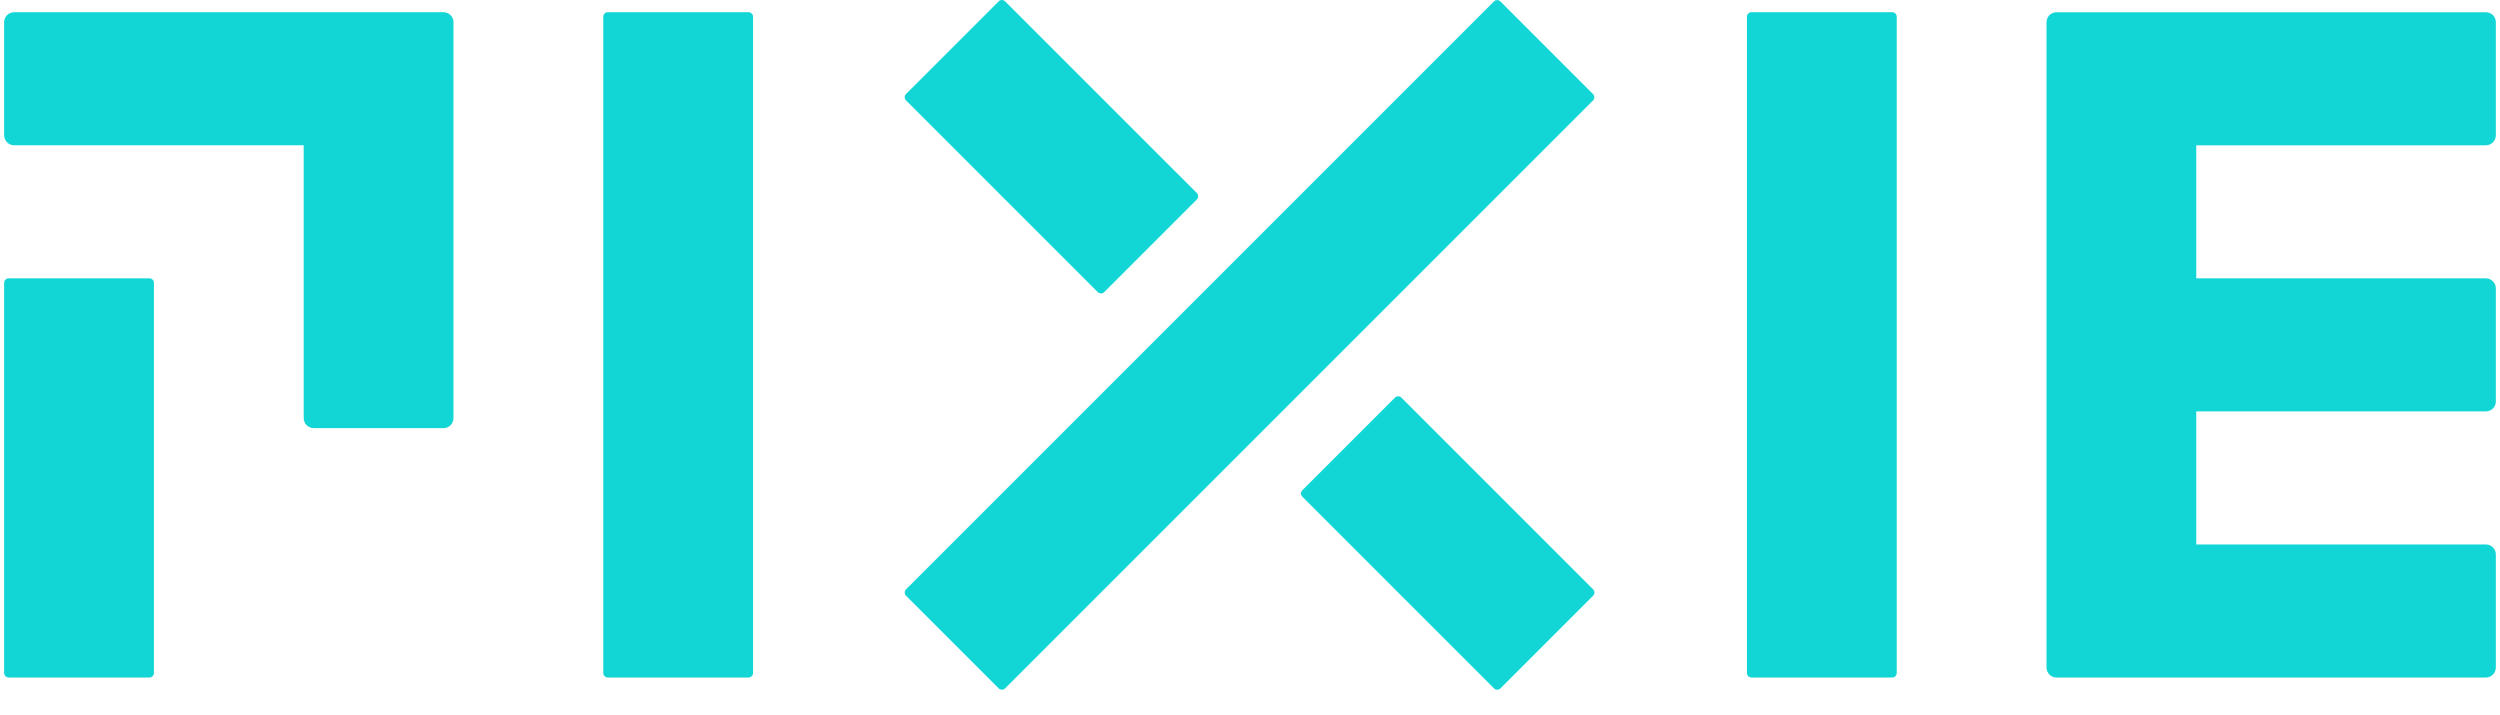
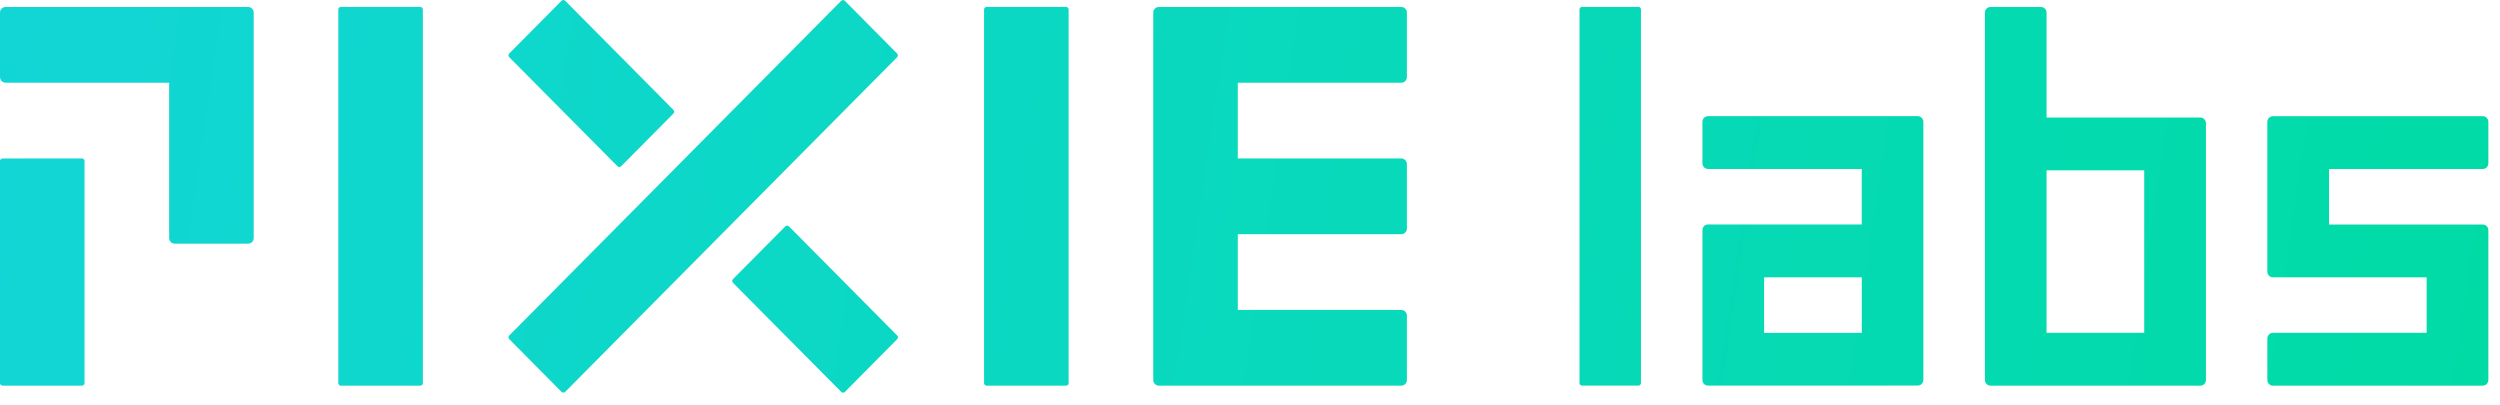
- <svg xmlns="http://www.w3.org/2000/svg" width="98" height="28" viewBox="0 0 98 28" fill="none">
-   <path d="M39.149 0.052L35.517 3.684C35.447 3.753 35.447 3.866 35.517 3.936L43.032 11.451C43.102 11.52 43.215 11.52 43.284 11.451L46.916 7.819C46.985 7.75 46.985 7.637 46.916 7.567L39.4 0.052C39.331 -0.017 39.218 -0.017 39.149 0.052Z" fill="#12D6D6" />
-   <path d="M35.517 23.101L58.563 0.056C58.632 -0.014 58.745 -0.014 58.815 0.056L62.446 3.687C62.515 3.756 62.515 3.869 62.446 3.938L39.4 26.984C39.33 27.054 39.218 27.054 39.148 26.984L35.517 23.353C35.447 23.284 35.447 23.171 35.517 23.101Z" fill="#12D6D6" />
-   <path d="M51.05 19.218L54.682 15.586C54.752 15.516 54.864 15.516 54.934 15.586L62.449 23.101C62.519 23.171 62.519 23.284 62.449 23.353L58.818 26.985C58.748 27.054 58.635 27.054 58.566 26.985L51.05 19.469C50.981 19.4 50.981 19.287 51.05 19.218Z" fill="#12D6D6" />
-   <path d="M86.094 10.911V5.696H97.445C97.496 5.696 97.547 5.686 97.595 5.666C97.642 5.646 97.686 5.617 97.722 5.581C97.758 5.545 97.787 5.501 97.807 5.454C97.827 5.406 97.837 5.355 97.837 5.304V0.871C97.837 0.82 97.827 0.769 97.807 0.721C97.787 0.674 97.758 0.631 97.722 0.594C97.686 0.558 97.642 0.529 97.595 0.509C97.547 0.49 97.496 0.48 97.445 0.48H80.615C80.563 0.48 80.513 0.49 80.465 0.51C80.417 0.529 80.374 0.558 80.338 0.594C80.302 0.631 80.273 0.674 80.253 0.722C80.233 0.769 80.223 0.82 80.223 0.871V26.167C80.223 26.219 80.233 26.27 80.253 26.317C80.273 26.365 80.302 26.408 80.338 26.444C80.374 26.481 80.417 26.509 80.465 26.529C80.513 26.549 80.563 26.559 80.615 26.559H97.445C97.496 26.559 97.547 26.549 97.595 26.529C97.642 26.51 97.686 26.481 97.722 26.444C97.758 26.408 97.787 26.365 97.807 26.317C97.827 26.27 97.837 26.219 97.837 26.167V21.735C97.837 21.683 97.827 21.632 97.807 21.585C97.787 21.537 97.758 21.494 97.722 21.458C97.686 21.421 97.642 21.392 97.595 21.373C97.547 21.353 97.496 21.343 97.445 21.343H86.094V16.127H97.445C97.496 16.127 97.547 16.117 97.595 16.098C97.642 16.078 97.686 16.049 97.722 16.013C97.758 15.976 97.787 15.933 97.807 15.886C97.827 15.838 97.837 15.787 97.837 15.736V11.303C97.837 11.252 97.827 11.201 97.807 11.153C97.787 11.106 97.758 11.062 97.722 11.026C97.686 10.99 97.642 10.961 97.595 10.941C97.547 10.921 97.496 10.911 97.445 10.911H86.094Z" fill="#12D6D6" />
-   <path d="M0.162 0.87V5.303C0.162 5.407 0.203 5.507 0.277 5.58C0.35 5.654 0.45 5.695 0.554 5.695H11.905V16.39C11.905 16.442 11.915 16.492 11.935 16.54C11.954 16.587 11.983 16.631 12.019 16.667C12.056 16.703 12.099 16.732 12.146 16.752C12.194 16.772 12.245 16.782 12.296 16.782H17.385C17.489 16.782 17.588 16.741 17.662 16.667C17.735 16.594 17.776 16.494 17.776 16.39V0.87C17.776 0.766 17.735 0.667 17.661 0.593C17.588 0.52 17.489 0.479 17.385 0.479H0.554C0.502 0.479 0.451 0.489 0.404 0.508C0.356 0.528 0.313 0.557 0.277 0.593C0.24 0.629 0.212 0.672 0.192 0.72C0.172 0.767 0.162 0.818 0.162 0.87Z" fill="#12D6D6" />
-   <path d="M0.34 10.911H5.856C5.954 10.911 6.034 10.99 6.034 11.089V26.381C6.034 26.479 5.954 26.558 5.856 26.558H0.34C0.242 26.558 0.162 26.479 0.162 26.381V11.089C0.162 10.99 0.242 10.911 0.34 10.911Z" fill="#12D6D6" />
-   <path d="M29.341 0.478H23.826C23.728 0.478 23.648 0.558 23.648 0.656V26.38C23.648 26.479 23.728 26.558 23.826 26.558H29.341C29.44 26.558 29.52 26.479 29.52 26.38V0.656C29.52 0.558 29.44 0.478 29.341 0.478Z" fill="#12D6D6" />
-   <path d="M68.658 0.478H74.174C74.272 0.478 74.352 0.558 74.352 0.656V26.38C74.352 26.479 74.272 26.558 74.174 26.558H68.658C68.56 26.558 68.48 26.479 68.48 26.38V0.656C68.48 0.558 68.56 0.478 68.658 0.478Z" fill="#12D6D6" />
+ <svg xmlns="http://www.w3.org/2000/svg" width="142" height="23" viewBox="0 0 142 23" fill="none">
+   <path d="M35.074 9.445C35.131 9.502 35.222 9.502 35.28 9.445L38.251 6.449C38.309 6.392 38.309 6.299 38.251 6.241L32.102 0.043C32.044 -0.014 31.953 -0.014 31.896 0.043L28.924 3.039C28.866 3.097 28.866 3.189 28.924 3.247L35.074 9.445Z" fill="url(#paint0_linear)" />
+   <path d="M50.957 3.041L47.986 0.047C47.928 -0.01 47.837 -0.01 47.779 0.047L28.926 19.055C28.868 19.113 28.868 19.206 28.926 19.263L31.896 22.259C31.953 22.317 32.044 22.317 32.102 22.259L50.957 3.249C51.013 3.192 51.013 3.099 50.957 3.041Z" fill="url(#paint1_linear)" />
+   <path d="M44.812 12.858C44.754 12.8 44.663 12.8 44.606 12.858L41.634 15.853C41.576 15.911 41.576 16.004 41.634 16.062L47.783 22.261C47.841 22.319 47.932 22.319 47.99 22.261L50.961 19.265C51.019 19.208 51.019 19.115 50.961 19.057L44.812 12.858Z" fill="url(#paint2_linear)" />
+   <path d="M79.819 0.491C79.79 0.461 79.754 0.437 79.715 0.42C79.676 0.404 79.635 0.396 79.593 0.396H65.824C65.781 0.396 65.74 0.404 65.701 0.42C65.662 0.437 65.627 0.461 65.597 0.491C65.567 0.521 65.543 0.556 65.528 0.595C65.511 0.634 65.504 0.677 65.504 0.72V21.584C65.504 21.627 65.511 21.668 65.528 21.707C65.545 21.746 65.567 21.781 65.597 21.811C65.627 21.84 65.662 21.864 65.701 21.881C65.74 21.898 65.781 21.905 65.824 21.905H79.593C79.635 21.905 79.676 21.896 79.715 21.881C79.754 21.864 79.79 21.84 79.819 21.811C79.849 21.781 79.873 21.746 79.888 21.707C79.903 21.668 79.912 21.625 79.912 21.584V17.928C79.912 17.886 79.905 17.845 79.888 17.804C79.871 17.763 79.849 17.73 79.819 17.7C79.79 17.67 79.754 17.646 79.715 17.629C79.676 17.613 79.635 17.605 79.593 17.605H70.306V13.303H79.593C79.635 13.303 79.676 13.295 79.715 13.279C79.754 13.262 79.79 13.238 79.819 13.208C79.849 13.178 79.873 13.143 79.888 13.104C79.903 13.065 79.912 13.022 79.912 12.979V9.324C79.912 9.281 79.905 9.24 79.888 9.2C79.871 9.159 79.849 9.125 79.819 9.095C79.79 9.066 79.754 9.042 79.715 9.025C79.676 9.008 79.635 9.001 79.593 9.001H70.306V4.698H79.593C79.635 4.698 79.676 4.691 79.715 4.674C79.754 4.658 79.79 4.633 79.819 4.604C79.849 4.574 79.873 4.539 79.888 4.5C79.905 4.461 79.912 4.418 79.912 4.375V0.72C79.912 0.677 79.905 0.636 79.888 0.595C79.871 0.554 79.849 0.521 79.819 0.491Z" fill="url(#paint3_linear)" />
+   <path d="M14.09 0.396H0.32C0.277 0.396 0.236 0.404 0.197 0.42C0.158 0.437 0.123 0.459 0.093 0.491C0.065 0.519 0.041 0.554 0.024 0.595C0.007 0.636 0 0.675 0 0.718V4.375C0 4.461 0.033 4.542 0.093 4.604C0.152 4.665 0.234 4.698 0.32 4.698H9.608V13.52C9.608 13.563 9.615 13.604 9.632 13.643C9.649 13.682 9.671 13.717 9.701 13.747C9.731 13.777 9.766 13.801 9.805 13.818C9.844 13.834 9.885 13.842 9.928 13.842H14.09C14.176 13.842 14.258 13.808 14.317 13.747C14.377 13.686 14.41 13.604 14.41 13.518V0.718C14.41 0.632 14.377 0.55 14.315 0.489C14.254 0.428 14.176 0.396 14.09 0.396Z" fill="url(#paint4_linear)" />
+   <path d="M4.659 9H0.145C0.065 9 0 9.065 0 9.147V21.76C0 21.842 0.065 21.907 0.145 21.907H4.657C4.737 21.907 4.802 21.842 4.802 21.76V9.147C4.804 9.065 4.739 9 4.659 9Z" fill="url(#paint5_linear)" />
+   <path d="M23.873 0.395H19.361C19.281 0.395 19.216 0.46 19.216 0.542V21.759C19.216 21.841 19.281 21.906 19.361 21.906H23.873C23.953 21.906 24.018 21.841 24.018 21.759V0.542C24.018 0.462 23.953 0.395 23.873 0.395Z" fill="url(#paint6_linear)" />
+   <path d="M60.553 0.395H56.041C55.961 0.395 55.895 0.46 55.895 0.542V21.759C55.895 21.841 55.961 21.906 56.041 21.906H60.553C60.633 21.906 60.698 21.841 60.698 21.759V0.542C60.698 0.462 60.633 0.395 60.553 0.395Z" fill="url(#paint7_linear)" />
+   <path d="M108.93 6.597H97.018C96.975 6.597 96.934 6.605 96.895 6.621C96.856 6.638 96.821 6.66 96.791 6.692C96.761 6.722 96.737 6.757 96.722 6.796C96.707 6.835 96.698 6.878 96.698 6.919V9.275C96.698 9.361 96.732 9.442 96.791 9.504C96.851 9.565 96.932 9.598 97.018 9.598H105.747V12.748H97.018C96.975 12.748 96.934 12.756 96.895 12.773C96.856 12.789 96.821 12.812 96.791 12.843C96.761 12.873 96.737 12.908 96.722 12.947C96.707 12.986 96.698 13.029 96.698 13.07V13.968V15.427V19.225V20.305V21.58C96.698 21.665 96.732 21.747 96.791 21.808C96.851 21.869 96.932 21.903 97.018 21.903H107.154L107.155 21.899H108.928C109.014 21.899 109.096 21.866 109.155 21.805C109.215 21.743 109.248 21.661 109.248 21.576V6.921C109.248 6.835 109.215 6.753 109.153 6.692C109.092 6.631 109.016 6.597 108.93 6.597ZM105.749 18.905H100.201V15.752H105.749V18.905Z" fill="url(#paint8_linear)" />
+   <path d="M93.061 0.392H89.861C89.781 0.392 89.716 0.457 89.716 0.539V21.756C89.716 21.838 89.781 21.903 89.861 21.903H93.061C93.141 21.903 93.206 21.838 93.206 21.756V0.539C93.206 0.457 93.141 0.392 93.061 0.392Z" fill="url(#paint9_linear)" />
+   <path d="M141.019 9.599C141.105 9.599 141.186 9.566 141.246 9.505C141.305 9.443 141.339 9.361 141.339 9.276V6.921C141.339 6.879 141.331 6.838 141.315 6.799C141.298 6.76 141.275 6.724 141.246 6.695C141.216 6.665 141.181 6.641 141.142 6.624C141.103 6.607 141.062 6.6 141.019 6.6H129.107C129.021 6.6 128.941 6.633 128.88 6.695C128.82 6.756 128.785 6.838 128.785 6.923V15.431C128.785 15.517 128.819 15.598 128.878 15.66C128.938 15.721 129.019 15.754 129.105 15.754H130.279H131.967H137.834V18.904H129.105C129.019 18.904 128.938 18.938 128.878 18.999C128.819 19.061 128.785 19.142 128.785 19.228V21.584C128.785 21.627 128.793 21.668 128.809 21.707C128.826 21.746 128.848 21.781 128.878 21.811C128.908 21.841 128.943 21.865 128.982 21.881C129.021 21.898 129.062 21.906 129.105 21.906H141.017C141.103 21.906 141.183 21.872 141.244 21.811C141.303 21.75 141.339 21.668 141.339 21.582V15.429V13.075C141.339 13.032 141.331 12.991 141.315 12.952C141.298 12.913 141.275 12.877 141.246 12.848C141.216 12.818 141.181 12.794 141.142 12.777C141.103 12.761 141.062 12.753 141.019 12.753H138.157H132.29V9.599H141.019Z" fill="url(#paint10_linear)" />
+   <path d="M125.2 6.769C125.17 6.739 125.135 6.715 125.096 6.698C125.057 6.681 125.016 6.674 124.973 6.674H116.244V0.719C116.244 0.676 116.237 0.635 116.22 0.596C116.204 0.557 116.181 0.522 116.151 0.492C116.122 0.463 116.086 0.438 116.047 0.422C116.008 0.405 115.967 0.397 115.925 0.397H113.063C112.977 0.397 112.896 0.431 112.836 0.492C112.777 0.554 112.743 0.635 112.743 0.721V21.583C112.743 21.669 112.777 21.75 112.838 21.812C112.897 21.873 112.979 21.907 113.065 21.907H124.977C125.02 21.907 125.061 21.899 125.1 21.883C125.139 21.866 125.174 21.843 125.204 21.812C125.234 21.782 125.258 21.747 125.273 21.708C125.289 21.669 125.297 21.626 125.297 21.585V20.312V19.229V9.352V8.793V6.996C125.297 6.953 125.289 6.912 125.273 6.873C125.256 6.834 125.23 6.799 125.2 6.769ZM121.792 18.902H116.244V9.675H121.792V18.902Z" fill="url(#paint11_linear)" />
+   <defs>
+     <linearGradient id="paint0_linear" x1="-1.571" y1="-0.42" x2="138.429" y2="20.146" gradientUnits="userSpaceOnUse">
+       <stop stop-color="#12D6D6" />
+       <stop offset="1" stop-color="#00DBA6" />
+     </linearGradient>
+     <linearGradient id="paint1_linear" x1="-2.358" y1="4.939" x2="137.642" y2="25.505" gradientUnits="userSpaceOnUse">
+       <stop stop-color="#12D6D6" />
+       <stop offset="1" stop-color="#00DBA6" />
+     </linearGradient>
+     <linearGradient id="paint2_linear" x1="-3.145" y1="10.295" x2="136.855" y2="30.861" gradientUnits="userSpaceOnUse">
+       <stop stop-color="#12D6D6" />
+       <stop offset="1" stop-color="#00DBA6" />
+     </linearGradient>
+     <linearGradient id="paint3_linear" x1="-1.665" y1="0.226" x2="138.335" y2="20.793" gradientUnits="userSpaceOnUse">
+       <stop stop-color="#12D6D6" />
+       <stop offset="1" stop-color="#00DBA6" />
+     </linearGradient>
+     <linearGradient id="paint4_linear" x1="-2.368" y1="5.007" x2="137.632" y2="25.573" gradientUnits="userSpaceOnUse">
+       <stop stop-color="#12D6D6" />
+       <stop offset="1" stop-color="#00DBA6" />
+     </linearGradient>
+     <linearGradient id="paint5_linear" x1="-3.77" y1="14.546" x2="136.23" y2="35.112" gradientUnits="userSpaceOnUse">
+       <stop stop-color="#12D6D6" />
+       <stop offset="1" stop-color="#00DBA6" />
+     </linearGradient>
+     <linearGradient id="paint6_linear" x1="-2.745" y1="7.572" x2="137.255" y2="28.139" gradientUnits="userSpaceOnUse">
+       <stop stop-color="#12D6D6" />
+       <stop offset="1" stop-color="#00DBA6" />
+     </linearGradient>
+     <linearGradient id="paint7_linear" x1="-1.97" y1="2.298" x2="138.03" y2="22.864" gradientUnits="userSpaceOnUse">
+       <stop stop-color="#12D6D6" />
+       <stop offset="1" stop-color="#00DBA6" />
+     </linearGradient>
+     <linearGradient id="paint8_linear" x1="1.052" y1="-0.72" x2="141.052" y2="19.846" gradientUnits="userSpaceOnUse">
+       <stop stop-color="#12D6D6" />
+       <stop offset="1" stop-color="#00DBA6" />
+     </linearGradient>
+     <linearGradient id="paint9_linear" x1="1.255" y1="-2.104" x2="141.255" y2="18.463" gradientUnits="userSpaceOnUse">
+       <stop stop-color="#12D6D6" />
+       <stop offset="1" stop-color="#00DBA6" />
+     </linearGradient>
+     <linearGradient id="paint10_linear" x1="1.73" y1="-5.336" x2="141.73" y2="15.231" gradientUnits="userSpaceOnUse">
+       <stop stop-color="#12D6D6" />
+       <stop offset="1" stop-color="#00DBA6" />
+     </linearGradient>
+     <linearGradient id="paint11_linear" x1="1.741" y1="-5.414" x2="141.741" y2="15.152" gradientUnits="userSpaceOnUse">
+       <stop stop-color="#12D6D6" />
+       <stop offset="1" stop-color="#00DBA6" />
+     </linearGradient>
+   </defs>
</svg>
